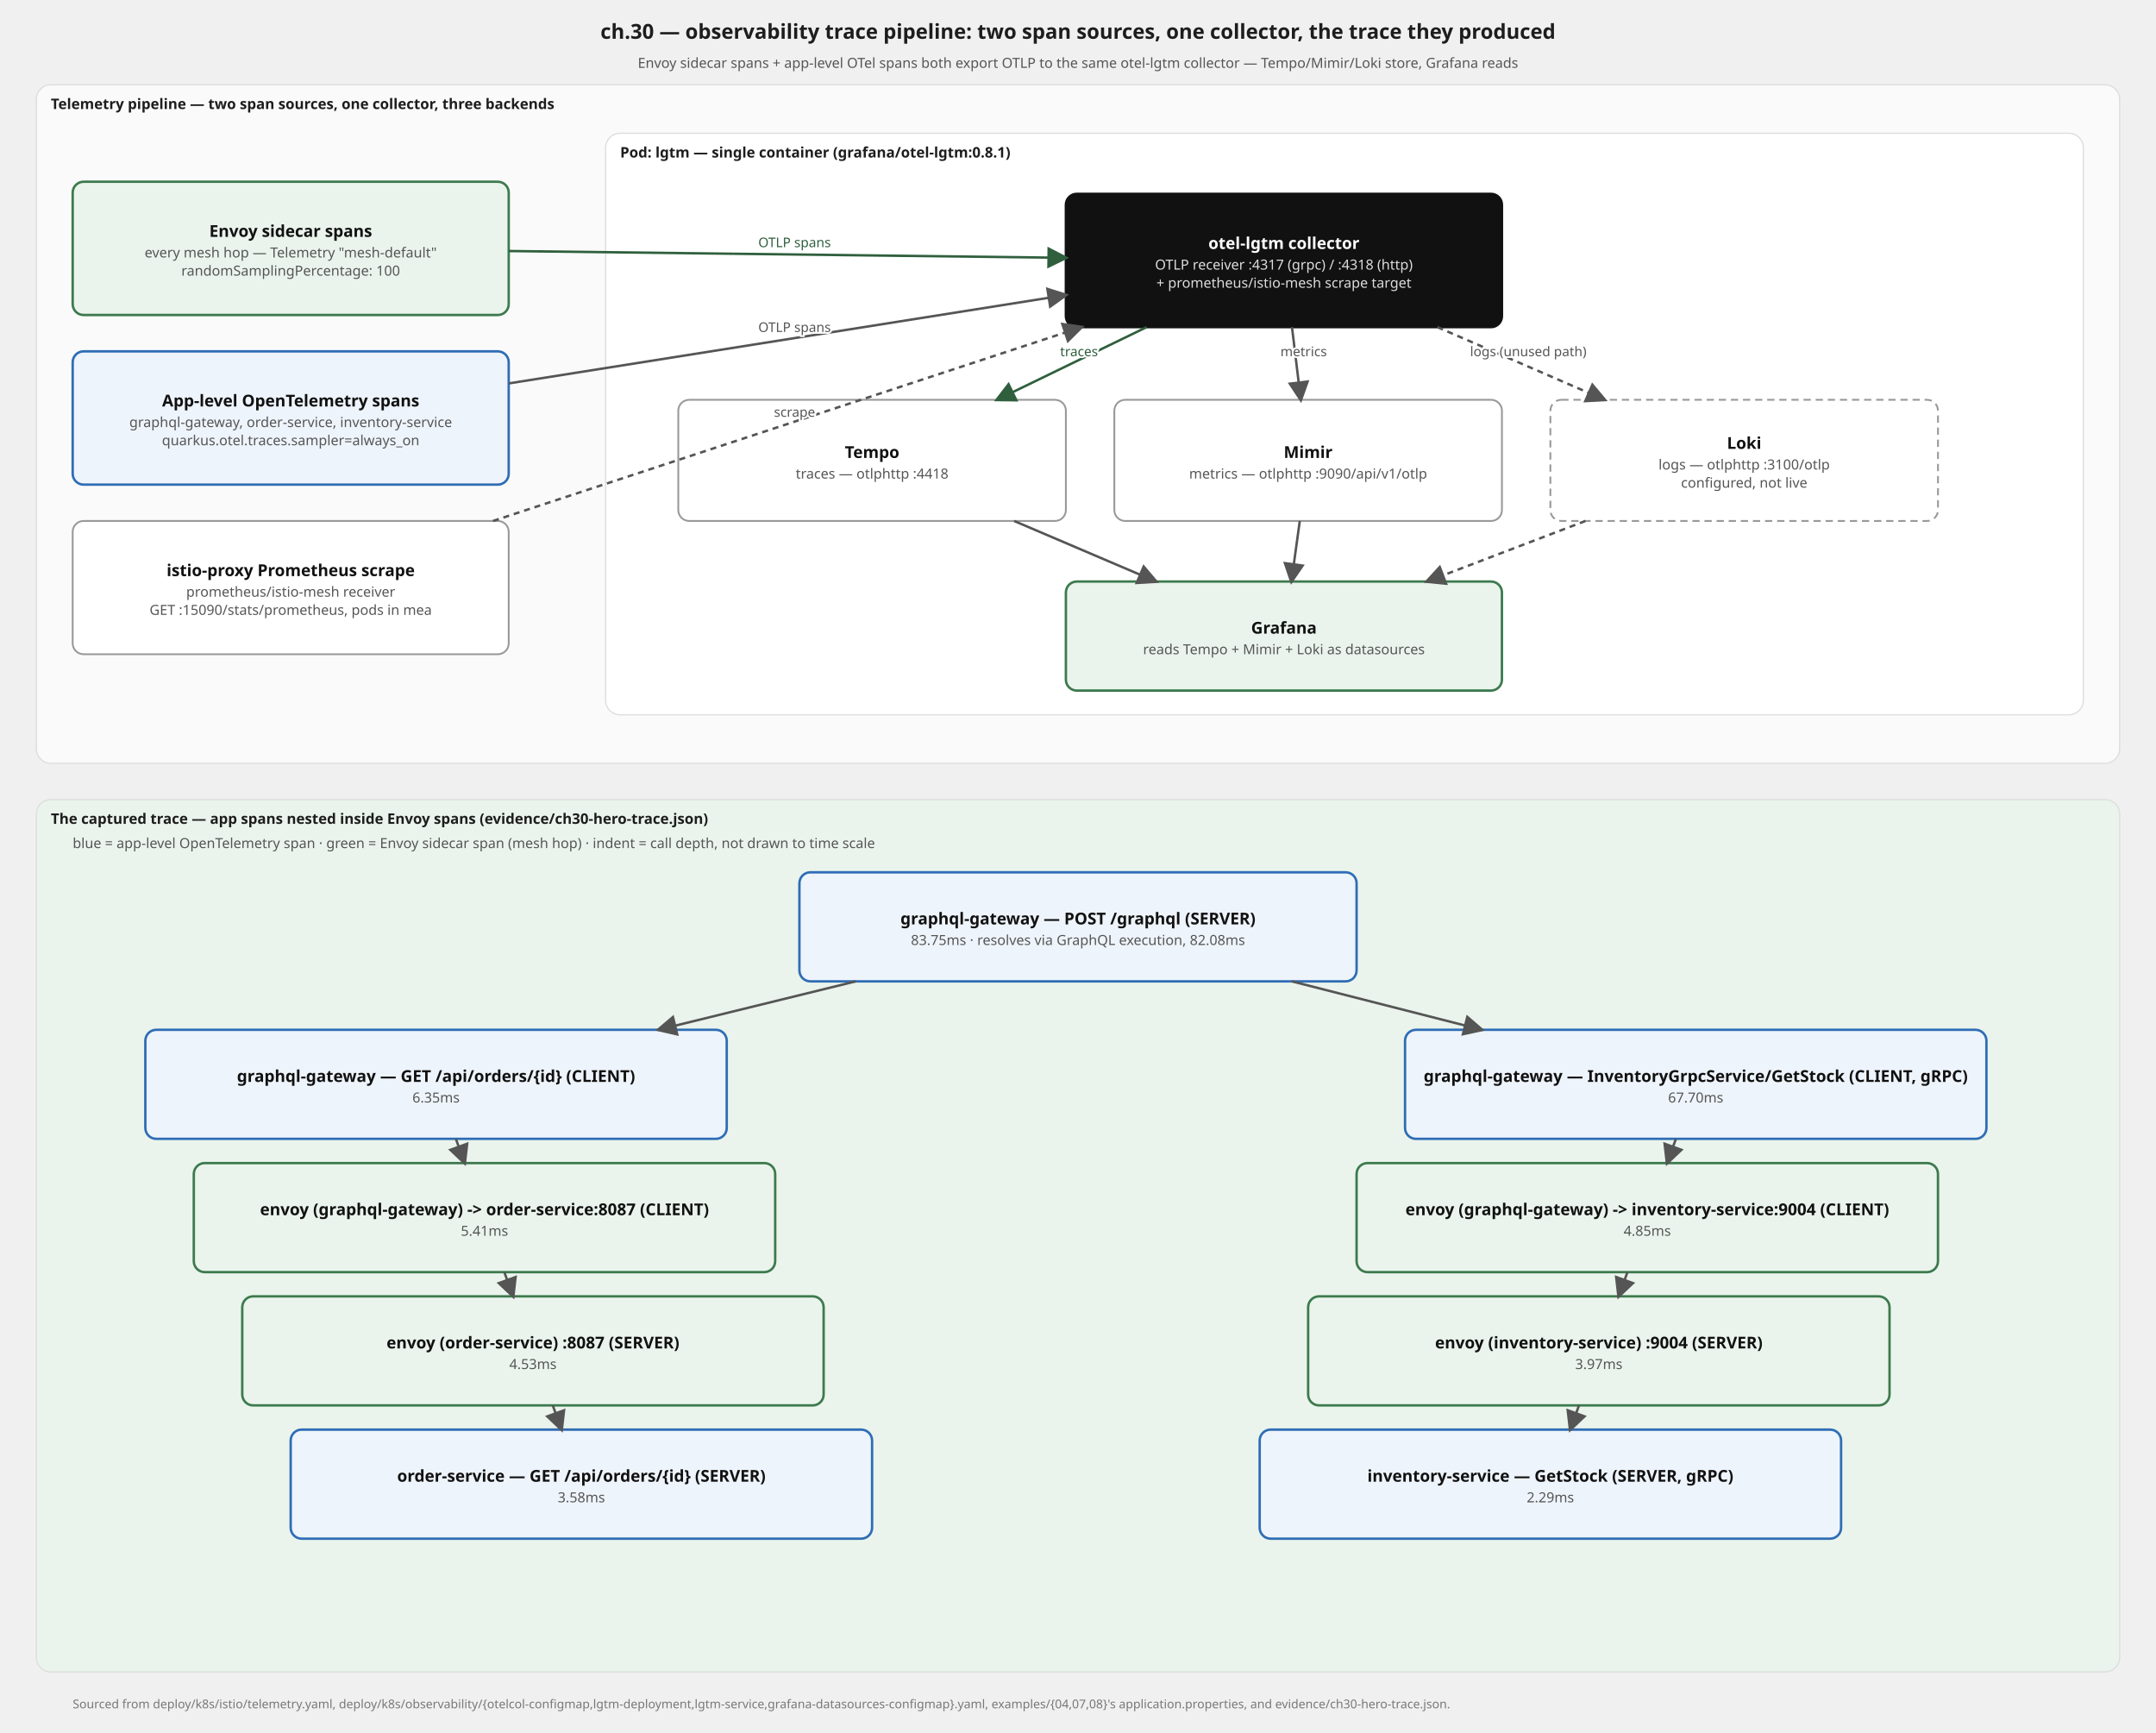
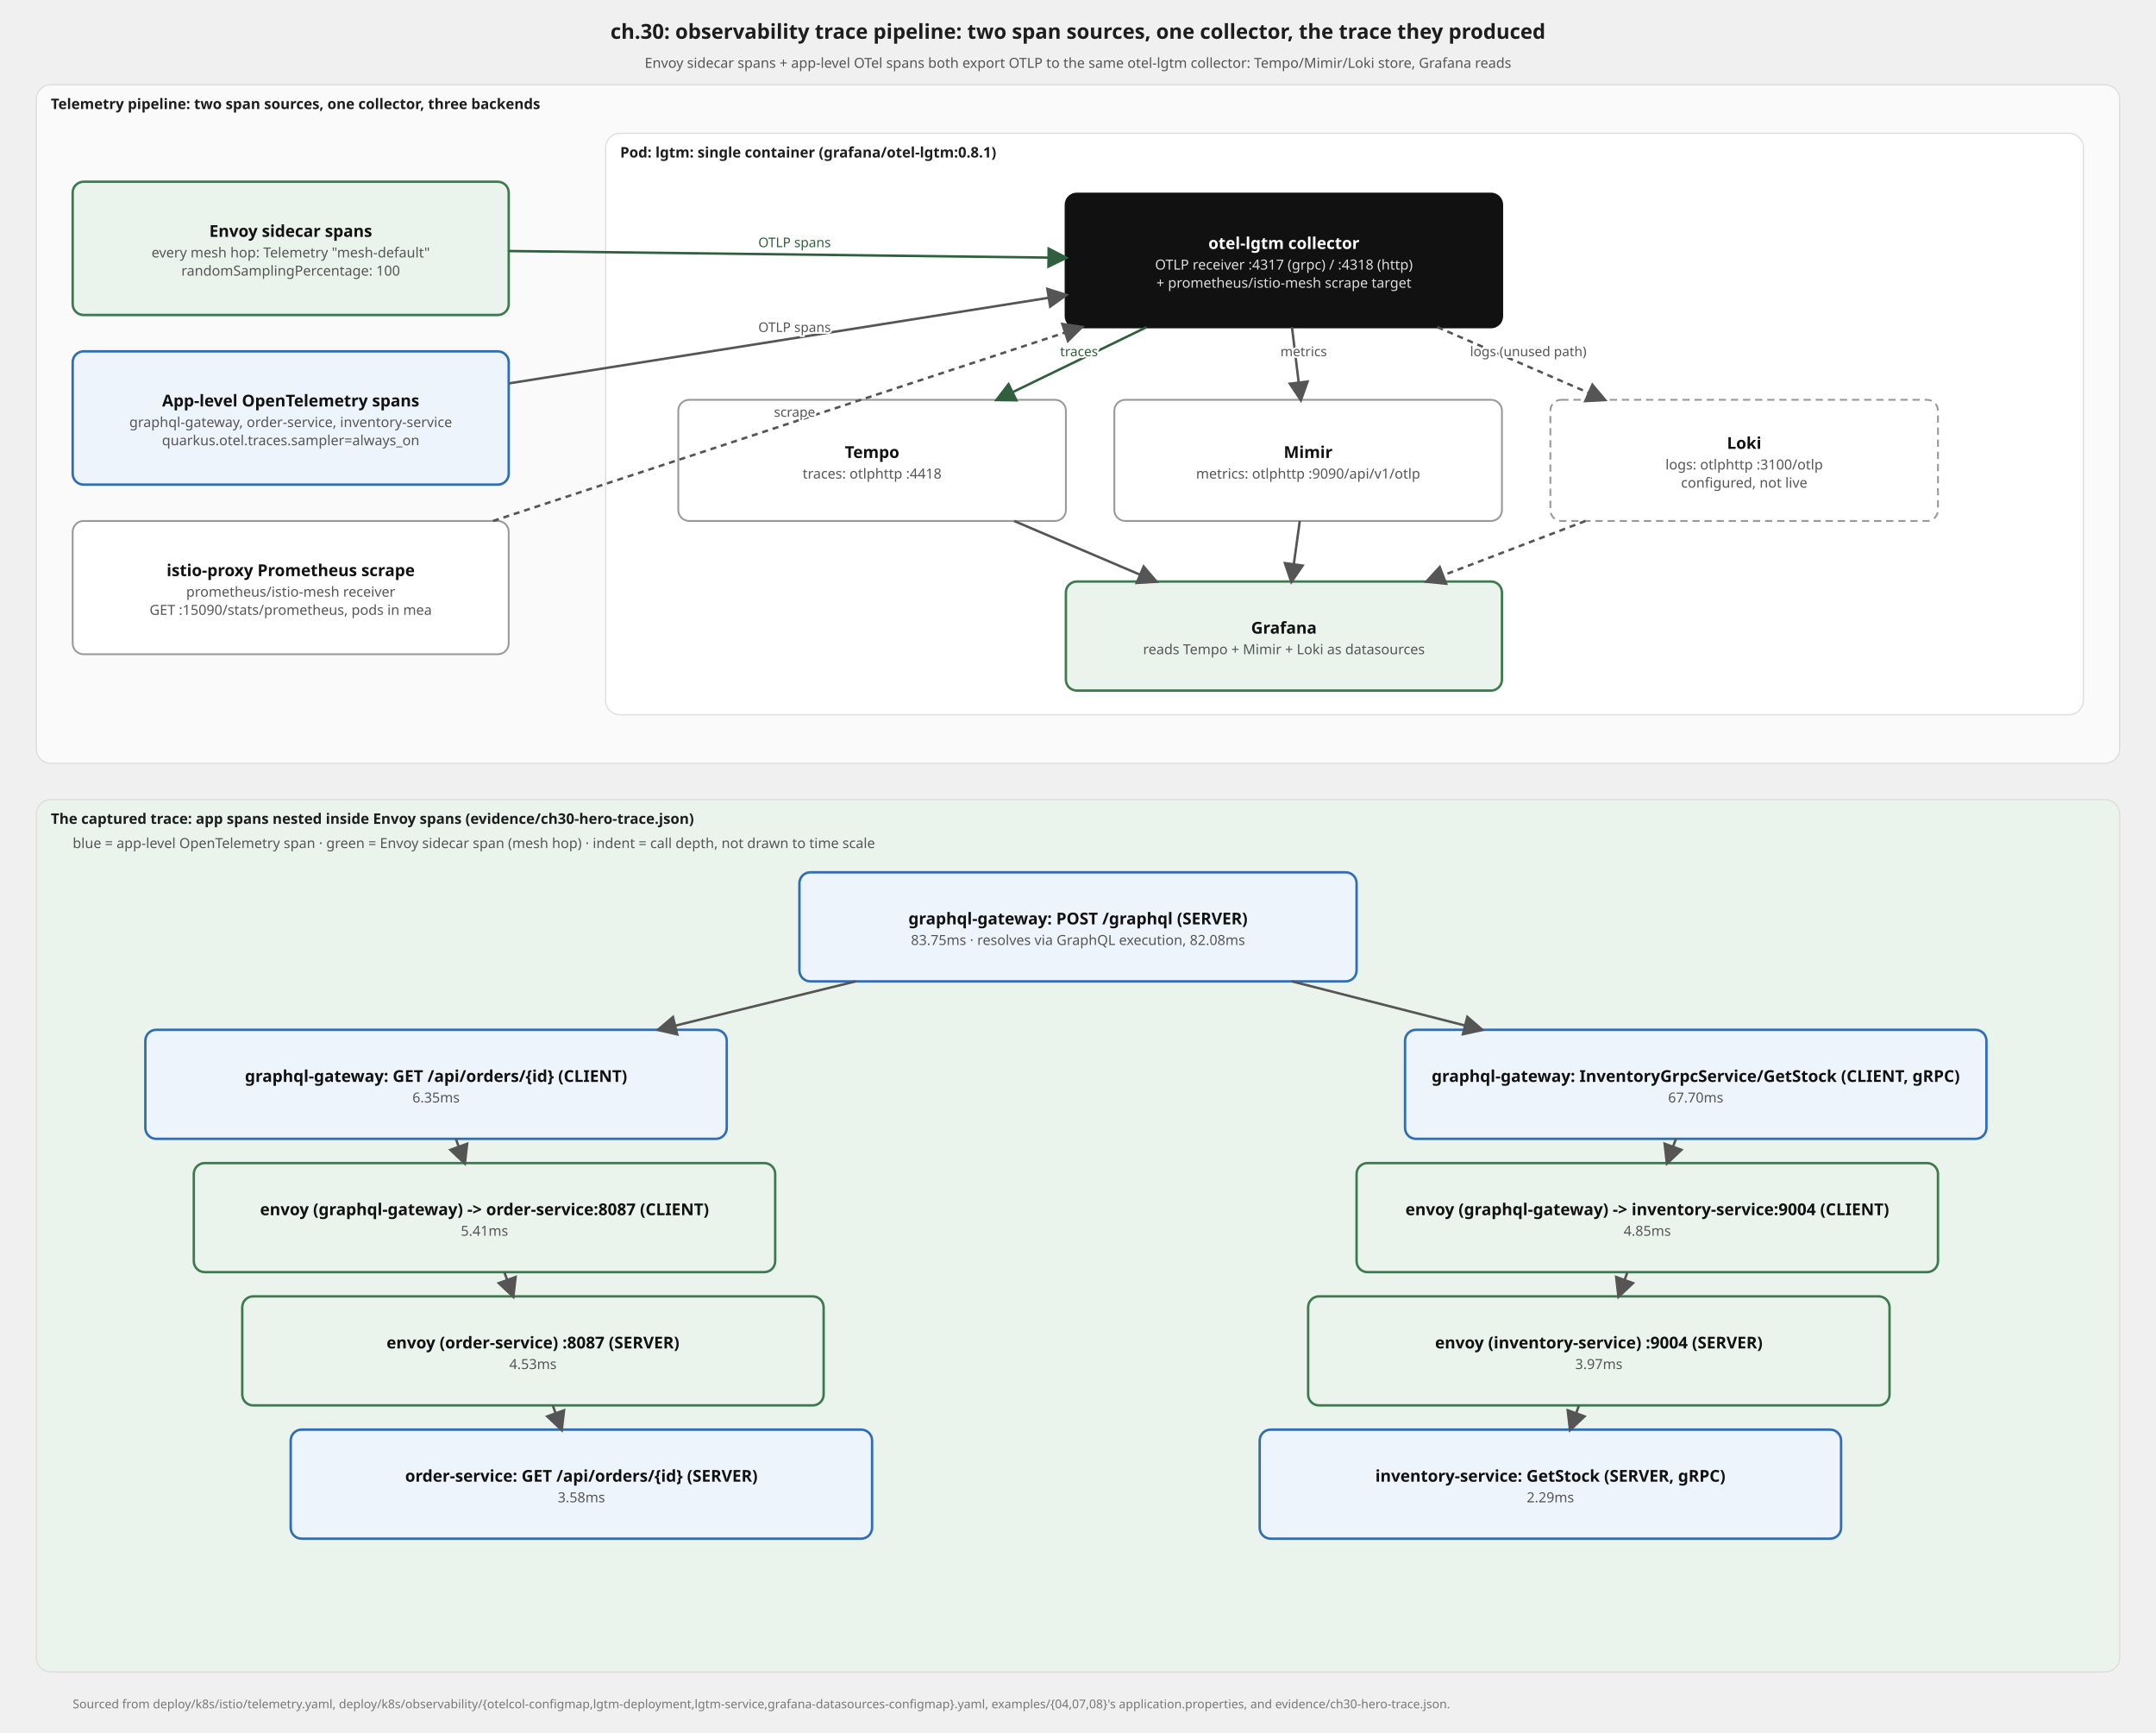
<svg xmlns="http://www.w3.org/2000/svg" viewBox="0 0 1780 1430" font-family="'Red Hat Text', system-ui, sans-serif" role="img">
  <defs>
    <marker id="a" viewBox="0 0 10 10" refX="8.5" refY="5" markerWidth="9" markerHeight="9" orient="auto-start-reverse">
      <path d="M0,0 L10,5 L0,10 z" fill="#555" />
    </marker>
    <marker id="am" viewBox="0 0 10 10" refX="8.5" refY="5" markerWidth="9" markerHeight="9" orient="auto-start-reverse">
      <path d="M0,0 L10,5 L0,10 z" fill="#2f5f3d" />
    </marker>
  </defs>
  <rect x="30" y="70" width="1720" height="560" rx="12" fill="#fafafa" stroke="#ddd" />
-   <text x="42" y="90" font-size="12" font-weight="700" fill="#1d1d1d">Telemetry pipeline — two span sources, one collector, three backends</text>
+   <text x="42" y="90" font-size="12" font-weight="700" fill="#1d1d1d">Telemetry pipeline: two span sources, one collector, three backends</text>
  <rect x="500" y="110" width="1220" height="480" rx="12" fill="#ffffff" stroke="#ddd" />
-   <text x="512" y="130" font-size="12" font-weight="700" fill="#1d1d1d">Pod: lgtm — single container (grafana/otel-lgtm:0.8.1)</text>
+   <text x="512" y="130" font-size="12" font-weight="700" fill="#1d1d1d">Pod: lgtm: single container (grafana/otel-lgtm:0.8.1)</text>
  <rect x="30" y="660" width="1720" height="720" rx="12" fill="#eaf4ec" stroke="#ddd" />
-   <text x="42" y="680" font-size="12" font-weight="700" fill="#1d1d1d">The captured trace — app spans nested inside Envoy spans (evidence/ch30-hero-trace.json)</text>
+   <text x="42" y="680" font-size="12" font-weight="700" fill="#1d1d1d">The captured trace: app spans nested inside Envoy spans (evidence/ch30-hero-trace.json)</text>
  <rect x="60" y="150" width="360" height="110" rx="9" fill="#eaf4ec" stroke="#3d7a4e" stroke-width="2" />
  <text x="240.0" y="195.5" font-size="13.5" font-weight="700" fill="#111111" text-anchor="middle">Envoy sidecar spans</text>
-   <text x="240.0" y="212.5" font-size="11.5" fill="#555555" text-anchor="middle">every mesh hop — Telemetry "mesh-default"</text>
+   <text x="240.0" y="212.5" font-size="11.5" fill="#555555" text-anchor="middle">every mesh hop: Telemetry "mesh-default"</text>
  <text x="240.0" y="227.5" font-size="11.5" fill="#555555" text-anchor="middle">randomSamplingPercentage: 100</text>
  <rect x="60" y="290" width="360" height="110" rx="9" fill="#eef4fb" stroke="#2f6db5" stroke-width="2" />
  <text x="240.0" y="335.5" font-size="13.5" font-weight="700" fill="#111111" text-anchor="middle">App-level OpenTelemetry spans</text>
  <text x="240.0" y="352.5" font-size="11.5" fill="#555555" text-anchor="middle">graphql-gateway, order-service, inventory-service</text>
  <text x="240.0" y="367.5" font-size="11.5" fill="#555555" text-anchor="middle">quarkus.otel.traces.sampler=always_on</text>
  <rect x="60" y="430" width="360" height="110" rx="9" fill="#ffffff" stroke="#999999" stroke-width="1.5" />
  <text x="240.0" y="475.5" font-size="13.5" font-weight="700" fill="#111111" text-anchor="middle">istio-proxy Prometheus scrape</text>
  <text x="240.0" y="492.5" font-size="11.5" fill="#555555" text-anchor="middle">prometheus/istio-mesh receiver</text>
  <text x="240.0" y="507.5" font-size="11.5" fill="#555555" text-anchor="middle">GET :15090/stats/prometheus, pods in mea</text>
  <rect x="880" y="160" width="360" height="110" rx="9" fill="#111111" stroke="#111111" stroke-width="2" />
  <text x="1060.0" y="205.5" font-size="13.5" font-weight="700" fill="#ffffff" text-anchor="middle">otel-lgtm collector</text>
  <text x="1060.0" y="222.5" font-size="11.5" fill="#dddddd" text-anchor="middle">OTLP receiver :4317 (grpc) / :4318 (http)</text>
  <text x="1060.0" y="237.5" font-size="11.5" fill="#dddddd" text-anchor="middle">+ prometheus/istio-mesh scrape target</text>
  <rect x="560" y="330" width="320" height="100" rx="9" fill="#ffffff" stroke="#999999" stroke-width="1.5" />
  <text x="720.0" y="378.0" font-size="13.5" font-weight="700" fill="#111111" text-anchor="middle">Tempo</text>
-   <text x="720.0" y="395.0" font-size="11.5" fill="#555555" text-anchor="middle">traces — otlphttp :4418</text>
+   <text x="720.0" y="395.0" font-size="11.5" fill="#555555" text-anchor="middle">traces: otlphttp :4418</text>
  <rect x="920" y="330" width="320" height="100" rx="9" fill="#ffffff" stroke="#999999" stroke-width="1.5" />
  <text x="1080.0" y="378.0" font-size="13.5" font-weight="700" fill="#111111" text-anchor="middle">Mimir</text>
-   <text x="1080.0" y="395.0" font-size="11.5" fill="#555555" text-anchor="middle">metrics — otlphttp :9090/api/v1/otlp</text>
+   <text x="1080.0" y="395.0" font-size="11.5" fill="#555555" text-anchor="middle">metrics: otlphttp :9090/api/v1/otlp</text>
  <rect x="1280" y="330" width="320" height="100" rx="9" fill="#ffffff" stroke="#999999" stroke-width="1.5" stroke-dasharray="6 4" />
  <text x="1440.0" y="370.5" font-size="13.5" font-weight="700" fill="#111111" text-anchor="middle">Loki</text>
-   <text x="1440.0" y="387.5" font-size="11.5" fill="#555555" text-anchor="middle">logs — otlphttp :3100/otlp</text>
+   <text x="1440.0" y="387.5" font-size="11.5" fill="#555555" text-anchor="middle">logs: otlphttp :3100/otlp</text>
  <text x="1440.0" y="402.5" font-size="11.5" fill="#555555" text-anchor="middle">configured, not live</text>
  <rect x="880" y="480" width="360" height="90" rx="9" fill="#eaf4ec" stroke="#3d7a4e" stroke-width="2" />
  <text x="1060.0" y="523.0" font-size="13.5" font-weight="700" fill="#111111" text-anchor="middle">Grafana</text>
  <text x="1060.0" y="540.0" font-size="11.5" fill="#555555" text-anchor="middle">reads Tempo + Mimir + Loki as datasources</text>
  <rect x="660" y="720" width="460" height="90" rx="9" fill="#eef4fb" stroke="#2f6db5" stroke-width="2" />
-   <text x="890.0" y="763.0" font-size="13.5" font-weight="700" fill="#111111" text-anchor="middle">graphql-gateway — POST /graphql (SERVER)</text>
+   <text x="890.0" y="763.0" font-size="13.5" font-weight="700" fill="#111111" text-anchor="middle">graphql-gateway: POST /graphql (SERVER)</text>
  <text x="890.0" y="780.0" font-size="11.5" fill="#555555" text-anchor="middle">83.75ms · resolves via GraphQL execution, 82.08ms</text>
  <rect x="120" y="850" width="480" height="90" rx="9" fill="#eef4fb" stroke="#2f6db5" stroke-width="2" />
-   <text x="360.0" y="893.0" font-size="13.5" font-weight="700" fill="#111111" text-anchor="middle">graphql-gateway — GET /api/orders/{id} (CLIENT)</text>
+   <text x="360.0" y="893.0" font-size="13.5" font-weight="700" fill="#111111" text-anchor="middle">graphql-gateway: GET /api/orders/{id} (CLIENT)</text>
  <text x="360.0" y="910.0" font-size="11.5" fill="#555555" text-anchor="middle">6.35ms</text>
  <rect x="160" y="960" width="480" height="90" rx="9" fill="#eaf4ec" stroke="#3d7a4e" stroke-width="2" />
  <text x="400.0" y="1003.0" font-size="13.5" font-weight="700" fill="#111111" text-anchor="middle">envoy (graphql-gateway) -&gt; order-service:8087 (CLIENT)</text>
  <text x="400.0" y="1020.0" font-size="11.5" fill="#555555" text-anchor="middle">5.41ms</text>
  <rect x="200" y="1070" width="480" height="90" rx="9" fill="#eaf4ec" stroke="#3d7a4e" stroke-width="2" />
  <text x="440.0" y="1113.0" font-size="13.5" font-weight="700" fill="#111111" text-anchor="middle">envoy (order-service) :8087 (SERVER)</text>
  <text x="440.0" y="1130.0" font-size="11.5" fill="#555555" text-anchor="middle">4.53ms</text>
  <rect x="240" y="1180" width="480" height="90" rx="9" fill="#eef4fb" stroke="#2f6db5" stroke-width="2" />
-   <text x="480.0" y="1223.0" font-size="13.5" font-weight="700" fill="#111111" text-anchor="middle">order-service — GET /api/orders/{id} (SERVER)</text>
+   <text x="480.0" y="1223.0" font-size="13.5" font-weight="700" fill="#111111" text-anchor="middle">order-service: GET /api/orders/{id} (SERVER)</text>
  <text x="480.0" y="1240.0" font-size="11.5" fill="#555555" text-anchor="middle">3.58ms</text>
  <rect x="1160" y="850" width="480" height="90" rx="9" fill="#eef4fb" stroke="#2f6db5" stroke-width="2" />
-   <text x="1400.0" y="893.0" font-size="13.5" font-weight="700" fill="#111111" text-anchor="middle">graphql-gateway — InventoryGrpcService/GetStock (CLIENT, gRPC)</text>
+   <text x="1400.0" y="893.0" font-size="13.5" font-weight="700" fill="#111111" text-anchor="middle">graphql-gateway: InventoryGrpcService/GetStock (CLIENT, gRPC)</text>
  <text x="1400.0" y="910.0" font-size="11.5" fill="#555555" text-anchor="middle">67.70ms</text>
  <rect x="1120" y="960" width="480" height="90" rx="9" fill="#eaf4ec" stroke="#3d7a4e" stroke-width="2" />
  <text x="1360.0" y="1003.0" font-size="13.5" font-weight="700" fill="#111111" text-anchor="middle">envoy (graphql-gateway) -&gt; inventory-service:9004 (CLIENT)</text>
  <text x="1360.0" y="1020.0" font-size="11.5" fill="#555555" text-anchor="middle">4.85ms</text>
  <rect x="1080" y="1070" width="480" height="90" rx="9" fill="#eaf4ec" stroke="#3d7a4e" stroke-width="2" />
  <text x="1320.0" y="1113.0" font-size="13.5" font-weight="700" fill="#111111" text-anchor="middle">envoy (inventory-service) :9004 (SERVER)</text>
  <text x="1320.0" y="1130.0" font-size="11.5" fill="#555555" text-anchor="middle">3.97ms</text>
  <rect x="1040" y="1180" width="480" height="90" rx="9" fill="#eef4fb" stroke="#2f6db5" stroke-width="2" />
-   <text x="1280.0" y="1223.0" font-size="13.5" font-weight="700" fill="#111111" text-anchor="middle">inventory-service — GetStock (SERVER, gRPC)</text>
+   <text x="1280.0" y="1223.0" font-size="13.5" font-weight="700" fill="#111111" text-anchor="middle">inventory-service: GetStock (SERVER, gRPC)</text>
  <text x="1280.0" y="1240.0" font-size="11.5" fill="#555555" text-anchor="middle">2.29ms</text>
  <path d="M420.0,207.195 L880.0,212.805" fill="none" stroke="#2f5f3d" stroke-width="2" marker-end="url(#am)" />
  <text x="656.0" y="204.0" font-size="11" fill="#ffffff" stroke="#ffffff" stroke-width="3" paint-order="stroke" text-anchor="middle">OTLP spans</text>
  <text x="656.0" y="204.0" font-size="11" fill="#2f5f3d" text-anchor="middle">OTLP spans</text>
  <path d="M420.0,316.463 L880.0,243.537" fill="none" stroke="#555" stroke-width="2" marker-end="url(#a)" />
  <text x="656.0" y="274.0" font-size="11" fill="#ffffff" stroke="#ffffff" stroke-width="3" paint-order="stroke" text-anchor="middle">OTLP spans</text>
  <text x="656.0" y="274.0" font-size="11" fill="#555" text-anchor="middle">OTLP spans</text>
  <path d="M407.037,430.0 L892.963,270.0" fill="none" stroke="#555" stroke-width="2" stroke-dasharray="5 4" marker-end="url(#a)" />
  <text x="656.0" y="344.0" font-size="11" fill="#ffffff" stroke="#ffffff" stroke-width="3" paint-order="stroke" text-anchor="middle">scrape</text>
  <text x="656.0" y="344.0" font-size="11" fill="#555" text-anchor="middle">scrape</text>
  <path d="M946.667,270.0 L823.03,330.0" fill="none" stroke="#2f5f3d" stroke-width="2" marker-end="url(#am)" />
  <text x="890.848" y="294.0" font-size="11" fill="#ffffff" stroke="#ffffff" stroke-width="3" paint-order="stroke" text-anchor="middle">traces</text>
  <text x="890.848" y="294.0" font-size="11" fill="#2f5f3d" text-anchor="middle">traces</text>
  <path d="M1066.667,270.0 L1073.939,330.0" fill="none" stroke="#555" stroke-width="2" marker-end="url(#a)" />
  <text x="1076.303" y="294.0" font-size="11" fill="#ffffff" stroke="#ffffff" stroke-width="3" paint-order="stroke" text-anchor="middle">metrics</text>
  <text x="1076.303" y="294.0" font-size="11" fill="#555" text-anchor="middle">metrics</text>
  <path d="M1186.667,270.0 L1324.848,330.0" fill="none" stroke="#555" stroke-width="2" stroke-dasharray="5 4" marker-end="url(#a)" />
  <text x="1261.758" y="294.0" font-size="11" fill="#ffffff" stroke="#ffffff" stroke-width="3" paint-order="stroke" text-anchor="middle">logs (unused path)</text>
  <text x="1261.758" y="294.0" font-size="11" fill="#555" text-anchor="middle">logs (unused path)</text>
  <path d="M837.241,430.0 L954.483,480.0" fill="none" stroke="#555" stroke-width="2" marker-end="url(#a)" />
  <path d="M1073.103,430.0 L1066.207,480.0" fill="none" stroke="#555" stroke-width="2" marker-end="url(#a)" />
  <path d="M1308.966,430.0 L1177.931,480.0" fill="none" stroke="#555" stroke-width="2" stroke-dasharray="5 4" marker-end="url(#a)" />
  <path d="M706.538,810.0 L543.462,850.0" fill="none" stroke="#555" stroke-width="2" marker-end="url(#a)" />
  <path d="M376.364,940.0 L383.636,960.0" fill="none" stroke="#555" stroke-width="2" marker-end="url(#a)" />
  <path d="M416.364,1050.0 L423.636,1070.0" fill="none" stroke="#555" stroke-width="2" marker-end="url(#a)" />
  <path d="M456.364,1160.0 L463.636,1180.0" fill="none" stroke="#555" stroke-width="2" marker-end="url(#a)" />
  <path d="M1066.538,810.0 L1223.462,850.0" fill="none" stroke="#555" stroke-width="2" marker-end="url(#a)" />
  <path d="M1383.636,940.0 L1376.364,960.0" fill="none" stroke="#555" stroke-width="2" marker-end="url(#a)" />
  <path d="M1343.636,1050.0 L1336.364,1070.0" fill="none" stroke="#555" stroke-width="2" marker-end="url(#a)" />
  <path d="M1303.636,1160.0 L1296.364,1180.0" fill="none" stroke="#555" stroke-width="2" marker-end="url(#a)" />
-   <text x="890.0" y="32" font-size="17" fill="#1d1d1d" text-anchor="middle" font-weight="700">ch.30 — observability trace pipeline: two span sources, one collector, the trace they produced</text>
-   <text x="890.0" y="56" font-size="11.5" fill="#555555" text-anchor="middle">Envoy sidecar spans + app-level OTel spans both export OTLP to the same otel-lgtm collector — Tempo/Mimir/Loki store, Grafana reads</text>
+   <text x="890.0" y="32" font-size="17" fill="#1d1d1d" text-anchor="middle" font-weight="700">ch.30: observability trace pipeline: two span sources, one collector, the trace they produced</text>
+   <text x="890.0" y="56" font-size="11.5" fill="#555555" text-anchor="middle">Envoy sidecar spans + app-level OTel spans both export OTLP to the same otel-lgtm collector: Tempo/Mimir/Loki store, Grafana reads</text>
  <text x="60" y="700" font-size="11.5" fill="#555555" text-anchor="start">blue = app-level OpenTelemetry span · green = Envoy sidecar span (mesh hop) · indent = call depth, not drawn to time scale</text>
  <text x="60" y="1410" font-size="10" fill="#777777" text-anchor="start">Sourced from deploy/k8s/istio/telemetry.yaml, deploy/k8s/observability/{otelcol-configmap,lgtm-deployment,lgtm-service,grafana-datasources-configmap}.yaml, examples/{04,07,08}'s application.properties, and evidence/ch30-hero-trace.json.</text>
</svg>
